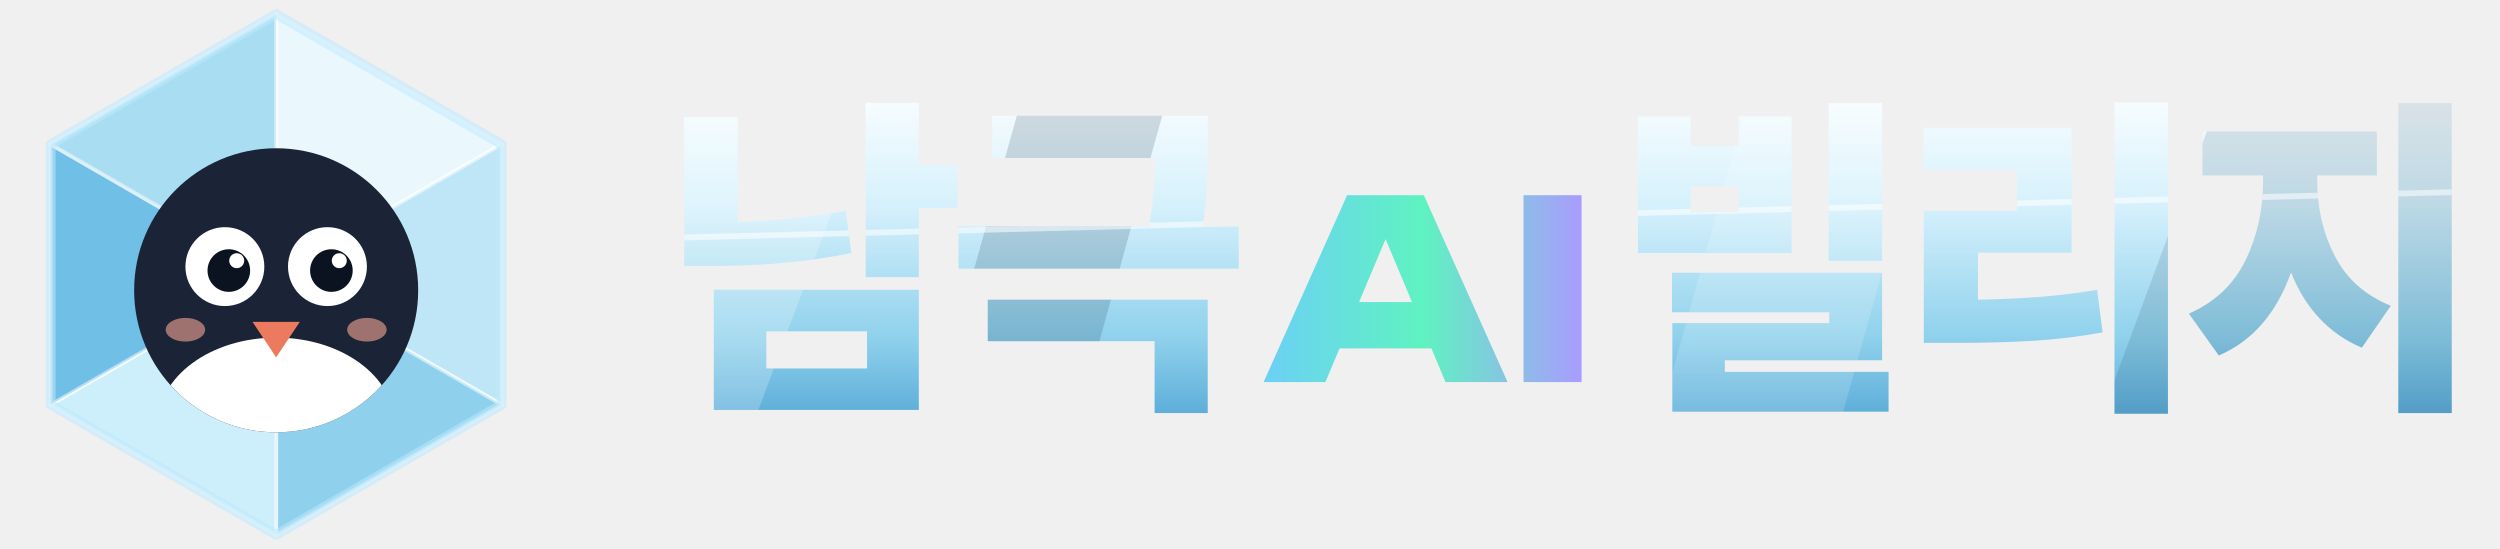
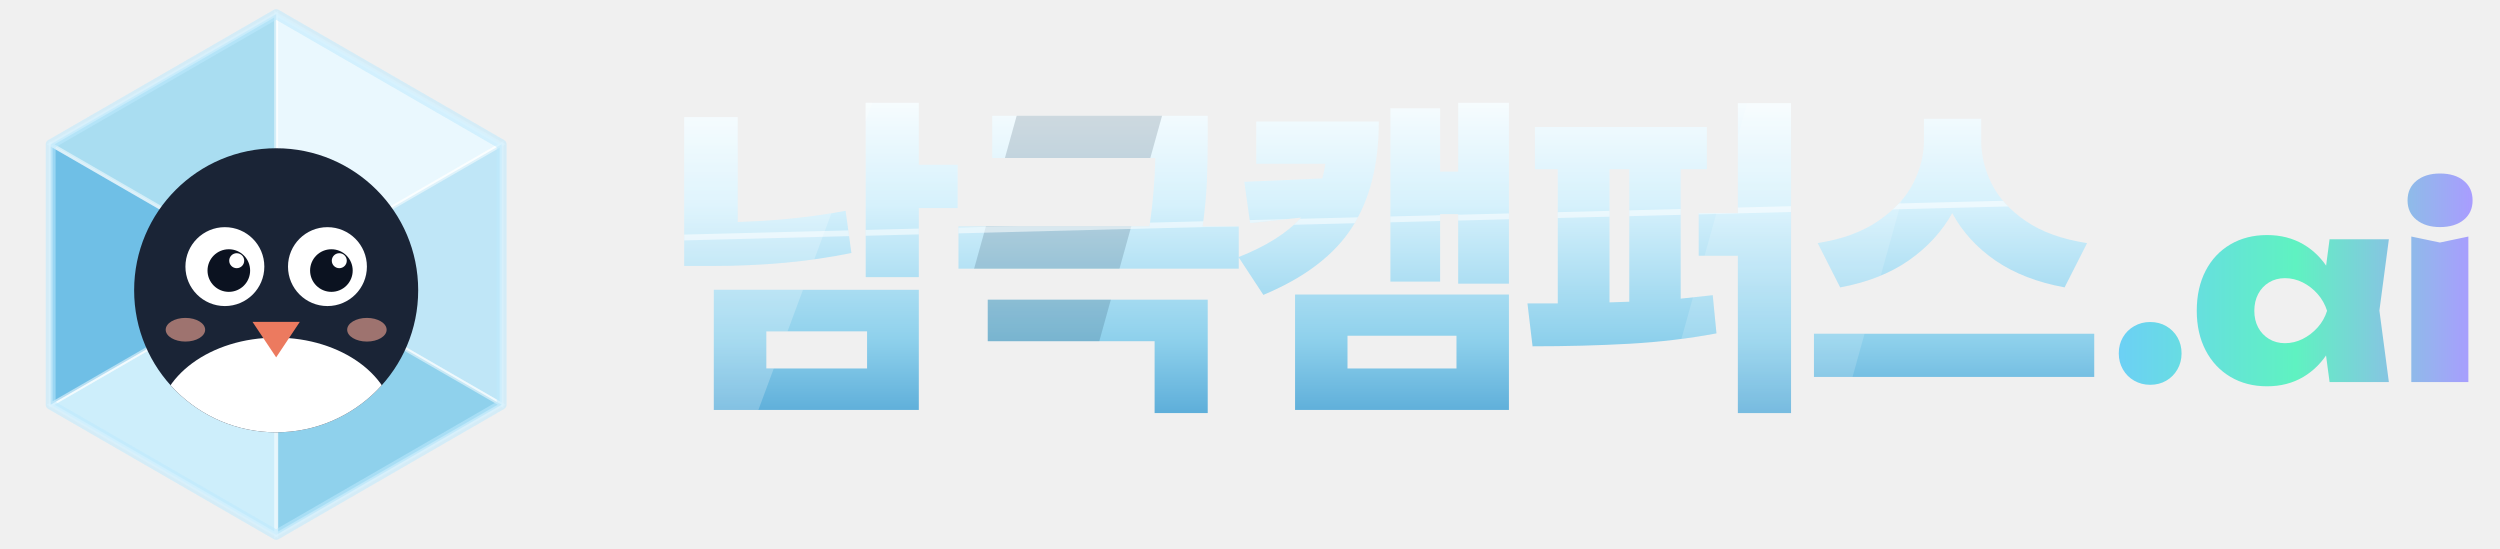
- <svg xmlns="http://www.w3.org/2000/svg" viewBox="0 12 602 132" width="602" height="132" role="img" aria-label="남극AI빌리지">
+ <svg xmlns="http://www.w3.org/2000/svg" viewBox="0 12 602 132" width="602" height="132" role="img" aria-label="남극캠퍼스.ai">
  <g transform="translate(0 4) scale(.95)">
    <defs>
      <clipPath id="dmf">
        <circle cx="70" cy="82" r="36" />
      </clipPath>
    </defs>
    <polygon points="70,78 70,12 127.16,45" fill="#eaf8fe" stroke="rgba(255,255,255,.5)" stroke-width="1" />
    <polygon points="70,78 127.16,45 127.16,111" fill="#bfe6f7" stroke="rgba(255,255,255,.5)" stroke-width="1" />
    <polygon points="70,78 127.16,111 70,144" fill="#8fd1ec" stroke="rgba(255,255,255,.5)" stroke-width="1" />
    <polygon points="70,78 70,144 12.84,111" fill="#cdeefb" stroke="rgba(255,255,255,.5)" stroke-width="1" />
    <polygon points="70,78 12.84,111 12.84,45" fill="#6fbfe6" stroke="rgba(255,255,255,.5)" stroke-width="1" />
    <polygon points="70,78 12.84,45 70,12" fill="#a9ddf1" stroke="rgba(255,255,255,.5)" stroke-width="1" />
    <polygon points="70,12 127.16,45 127.16,111 70,144 12.84,111 12.84,45" fill="none" stroke="rgba(190,232,252,.55)" stroke-width="2.5" stroke-linejoin="round" />
    <circle cx="70" cy="82" r="36" fill="#1a2436" />
    <g clip-path="url(#dmf)">
      <ellipse cx="70" cy="116" rx="30" ry="22" fill="#fff" />
    </g>
    <circle cx="57" cy="76" r="10" fill="#fff" />
    <circle cx="83" cy="76" r="10" fill="#fff" />
    <circle cx="58" cy="77" r="5.4" fill="#0b1220" />
    <circle cx="84" cy="77" r="5.4" fill="#0b1220" />
    <circle cx="60" cy="74.5" r="1.9" fill="#fff" />
    <circle cx="86" cy="74.5" r="1.9" fill="#fff" />
    <polygon points="64,90 76,90 70,99" fill="#ec7a5f" />
    <ellipse cx="47" cy="92" rx="5" ry="3" fill="#f6a894" opacity=".6" />
    <ellipse cx="93" cy="92" rx="5" ry="3" fill="#f6a894" opacity=".6" />
  </g>
  <defs>
    <linearGradient id="di" x1="0" y1="0" x2="0" y2="1">
      <stop offset="0" stop-color="#ffffff" />
      <stop offset="0.33" stop-color="#d6f1fc" />
      <stop offset="0.67" stop-color="#8fd1ec" />
      <stop offset="1" stop-color="#3a95cc" />
    </linearGradient>
    <linearGradient id="da" x1="0" y1="0" x2="1" y2="0">
      <stop offset="0" stop-color="#6cd0f5" />
      <stop offset="0.5" stop-color="#5ff2c1" />
      <stop offset="1" stop-color="#a99cff" />
    </linearGradient>
    <clipPath id="dk">
-       <path d="M208.46 36.76L221.25 36.76L221.25 51.68L230.60 51.68L230.60 62.10L221.25 62.10L221.25 78.74L208.46 78.74L208.46 36.76ZM171.89 81.78L221.25 81.78L221.25 110.72L171.89 110.72L171.89 81.78ZM208.79 91.78L184.52 91.78L184.52 100.72L208.79 100.72L208.79 91.78ZM164.76 40.20L177.63 40.20L177.63 65.46Q191.65 65.05 203.62 62.75L203.62 62.75L205.02 72.92Q189.93 76.04 171.23 76.04L171.23 76.04L164.76 76.04L164.76 40.20ZM238.92 39.88L290.82 39.88L290.82 45.21Q290.82 50.95 290.62 55.74Q290.41 60.54 289.59 66.53L289.59 66.53L298.29 66.53L298.29 76.69L230.80 76.69L230.80 66.53L276.80 66.53Q278.03 58.08 278.20 50.04L278.20 50.04L238.92 50.04L238.92 39.88ZM237.85 84.16L290.82 84.16L290.82 111.46L278.03 111.46L278.03 94.16L237.85 94.16L237.85 84.16ZM440.34 36.84L453.21 36.84L453.21 74.81L440.34 74.81L440.34 36.84ZM402.62 77.68L453.21 77.68L453.21 98.75L415.33 98.75L415.33 101.54L454.77 101.54L454.77 111.13L402.70 111.13L402.70 89.81L440.50 89.81L440.50 87.19L402.62 87.19L402.62 77.68ZM394.42 40.04L407.13 40.04L407.13 47.17L418.69 47.17L418.69 40.04L431.40 40.04L431.40 72.92L394.42 72.92L394.42 40.04ZM407.13 56.77L407.13 63.08L418.69 63.08L418.69 56.77L407.13 56.77ZM509.17 36.68L522.04 36.68L522.04 111.63L509.17 111.63L509.17 36.68ZM463.17 42.75L498.84 42.75L498.84 72.84L476.29 72.84L476.29 84.16Q484.73 83.99 491.50 83.46Q498.26 82.93 504.99 81.78L504.99 81.78L506.30 92.03Q498.34 93.50 490.02 94.04Q481.70 94.57 470.05 94.57L470.05 94.57L463.25 94.57L463.25 62.75L485.72 62.75L485.72 52.91L463.17 52.91L463.17 42.75ZM530.36 43.65L572.34 43.65L572.34 54.23L557.99 54.23L557.99 55.54Q557.99 65.46 562.22 73.66Q566.44 81.86 575.70 85.63L575.70 85.63L568.73 95.72Q556.93 90.72 551.68 77.60L551.68 77.60Q546.43 92.36 534.29 97.60L534.29 97.60L527.08 87.52Q536.43 83.42 540.69 74.73Q544.95 66.03 544.95 55.54L544.95 55.54L544.95 54.23L530.36 54.23L530.36 43.65ZM577.51 36.84L590.38 36.84L590.38 111.46L577.51 111.46L577.51 36.84Z" />
+       <path d="M208.46 36.76L221.25 36.76L221.25 51.68L230.60 51.68L230.60 62.10L221.25 62.10L221.25 78.74L208.46 78.74L208.46 36.76ZM171.89 81.78L221.25 81.78L221.25 110.72L171.89 110.72L171.89 81.78ZM208.79 91.78L184.52 91.78L184.52 100.72L208.79 100.72L208.79 91.78ZM164.76 40.20L177.63 40.20L177.63 65.46Q191.65 65.05 203.62 62.75L203.62 62.75L205.02 72.92Q189.93 76.04 171.23 76.04L171.23 76.04L164.76 76.04L164.76 40.20ZM238.92 39.88L290.82 39.88L290.82 45.21Q290.82 50.95 290.62 55.74Q290.41 60.54 289.59 66.53L289.59 66.53L298.29 66.53L298.29 76.69L230.80 76.69L230.80 66.53L276.80 66.53Q278.03 58.08 278.20 50.04L278.20 50.04L238.92 50.04L238.92 39.88ZM237.85 84.16L290.82 84.16L290.82 111.46L278.03 111.46L278.03 94.16L237.85 94.16L237.85 84.16ZM332.02 41.27Q332.02 56.69 325.59 66.73Q319.15 76.78 304.22 83.01L304.22 83.01L298.24 73.91Q308.24 69.97 313.33 64.39L313.33 64.39L301.03 65.71L299.63 55.78L318.41 54.96Q318.90 53.24 319.15 51.44L319.15 51.44L302.50 51.44L302.50 41.27L332.02 41.27ZM351.13 36.76L363.35 36.76L363.35 80.30L351.13 80.30L351.13 63.57L346.78 63.57L346.78 79.81L334.81 79.81L334.81 38.07L346.78 38.07L346.78 53.32L351.13 53.32L351.13 36.76ZM311.85 82.93L363.35 82.93L363.35 110.72L311.85 110.72L311.85 82.93ZM350.72 92.85L324.48 92.85L324.48 100.72L350.72 100.72L350.72 92.85ZM369.61 42.58L411.02 42.58L411.02 52.75L404.71 52.75L404.71 83.91L412.42 83.09L413.32 92.27Q403.31 94.16 392.29 94.78Q381.26 95.39 369.04 95.39L369.04 95.39L367.81 85.06L375.11 85.06L375.11 52.75L369.61 52.75L369.61 42.58ZM418.48 36.84L431.28 36.84L431.28 111.46L418.48 111.46L418.48 73.58L409.05 73.58L409.05 63.33L418.48 63.33L418.48 36.84ZM387.57 84.81L392.33 84.65L392.33 52.75L387.57 52.75L387.57 84.81ZM463.29 40.61L477.07 40.61L477.07 45.78Q477.07 51.19 479.61 56.28Q482.15 61.36 487.85 65.25Q493.55 69.15 502.57 70.54L502.57 70.54L497.16 81.20Q487.32 79.40 480.55 74.77Q473.79 70.13 470.10 63.33L470.10 63.33Q466.32 70.05 459.60 74.73Q452.88 79.40 443.12 81.20L443.12 81.20L437.71 70.54Q446.56 69.15 452.34 65.17Q458.12 61.20 460.71 56.11Q463.29 51.03 463.29 45.78L463.29 45.78L463.29 40.61ZM436.80 92.36L504.29 92.36L504.29 102.77L436.80 102.77L436.80 92.36Z" />
    </clipPath>
  </defs>
  <g clip-path="url(#dk)">
-     <rect x="150" y="30.2" width="457.68" height="94.3" fill="url(#di)" />
-     <polygon points="160,30.2 212.52,30.2 177.51,124.5 160,124.5" fill="#fff" opacity=".22" />
-     <polygon points="247.54,30.2 282.55,30.2 256.29,124.5 221.28,124.5" fill="#04223a" opacity=".16" />
-     <polygon points="422.61,30.2 466.38,30.2 440.12,124.5 396.35,124.5" fill="#fff" opacity=".16" />
-     <polygon points="536.4,30.2 597.68,30.2 597.68,124.5 501.39,124.5" fill="#04223a" opacity=".12" />
-     <path d="M150 69.56 L597.68 58.08" stroke="#fff" stroke-width="1.4" opacity=".55" />
+     <rect x="150" y="30.2" width="457.56" height="94.3" fill="url(#di)" />
+     <polygon points="160,30.2 212.51,30.2 177.5,124.5 160,124.5" fill="#fff" opacity=".22" />
+     <polygon points="247.51,30.2 282.52,30.2 256.26,124.5 221.26,124.5" fill="#04223a" opacity=".16" />
+     <polygon points="422.54,30.2 466.29,30.2 440.04,124.5 396.28,124.5" fill="#fff" opacity=".16" />
+     <polygon points="536.3,30.2 597.56,30.2 597.56,124.5 501.3,124.5" fill="#04223a" opacity=".12" />
+     <path d="M150 69.56 L597.56 58.08" stroke="#fff" stroke-width="1.4" opacity=".55" />
  </g>
-   <path d="M348.80 95.90L317.96 95.90L317.96 84.74L348.80 84.74L348.80 95.90ZM324.38 59L342.86 59L363.02 104L348.08 104L331.76 65.06L335.54 65.06L319.16 104L304.28 104L324.38 59ZM366.86 104L366.86 59L380.84 59L380.84 104L366.86 104Z" fill="url(#da)" />
+   <path d="M517.76 104.66L517.76 104.66Q515.66 104.66 513.92 103.67Q512.18 102.68 511.19 100.94Q510.20 99.20 510.20 97.10L510.20 97.10Q510.20 94.94 511.19 93.23Q512.18 91.52 513.92 90.53Q515.66 89.54 517.76 89.54L517.76 89.54Q519.92 89.54 521.63 90.53Q523.34 91.52 524.33 93.23Q525.32 94.94 525.32 97.10L525.32 97.10Q525.32 99.20 524.33 100.94Q523.34 102.68 521.63 103.67Q519.92 104.66 517.76 104.66ZM575.24 104L560.96 104L559.34 91.76L561.02 86.84L559.34 81.98L560.96 69.62L575.24 69.62L572.96 86.78L575.24 104ZM564.02 86.84L564.02 86.84Q563.30 92.30 560.87 96.41Q558.44 100.52 554.63 102.77Q550.82 105.02 545.90 105.02L545.90 105.02Q540.92 105.02 537.08 102.74Q533.24 100.46 531.11 96.35Q528.98 92.24 528.98 86.84L528.98 86.84Q528.98 81.32 531.11 77.21Q533.24 73.10 537.08 70.85Q540.92 68.60 545.90 68.60L545.90 68.60Q550.82 68.60 554.63 70.82Q558.44 73.04 560.90 77.15Q563.36 81.26 564.02 86.84ZM542.84 86.84L542.84 86.84Q542.84 89.12 543.77 90.86Q544.70 92.60 546.38 93.62Q548.06 94.64 550.22 94.64L550.22 94.64Q552.44 94.64 554.48 93.62Q556.52 92.60 558.08 90.86Q559.64 89.12 560.36 86.84L560.36 86.84Q559.64 84.56 558.08 82.79Q556.52 81.02 554.48 80Q552.44 78.98 550.22 78.98L550.22 78.98Q548.06 78.98 546.38 80Q544.70 81.02 543.77 82.79Q542.84 84.56 542.84 86.84ZM580.64 104L580.64 68.96L587.54 70.40L594.38 68.96L594.38 104L580.64 104ZM587.54 66.68L587.54 66.68Q584.06 66.68 581.90 64.94Q579.74 63.20 579.74 60.26L579.74 60.26Q579.74 57.26 581.90 55.52Q584.06 53.78 587.54 53.78L587.54 53.78Q591.14 53.78 593.27 55.52Q595.40 57.26 595.40 60.26L595.40 60.26Q595.40 63.20 593.27 64.94Q591.14 66.68 587.54 66.68Z" fill="url(#da)" />
</svg>
